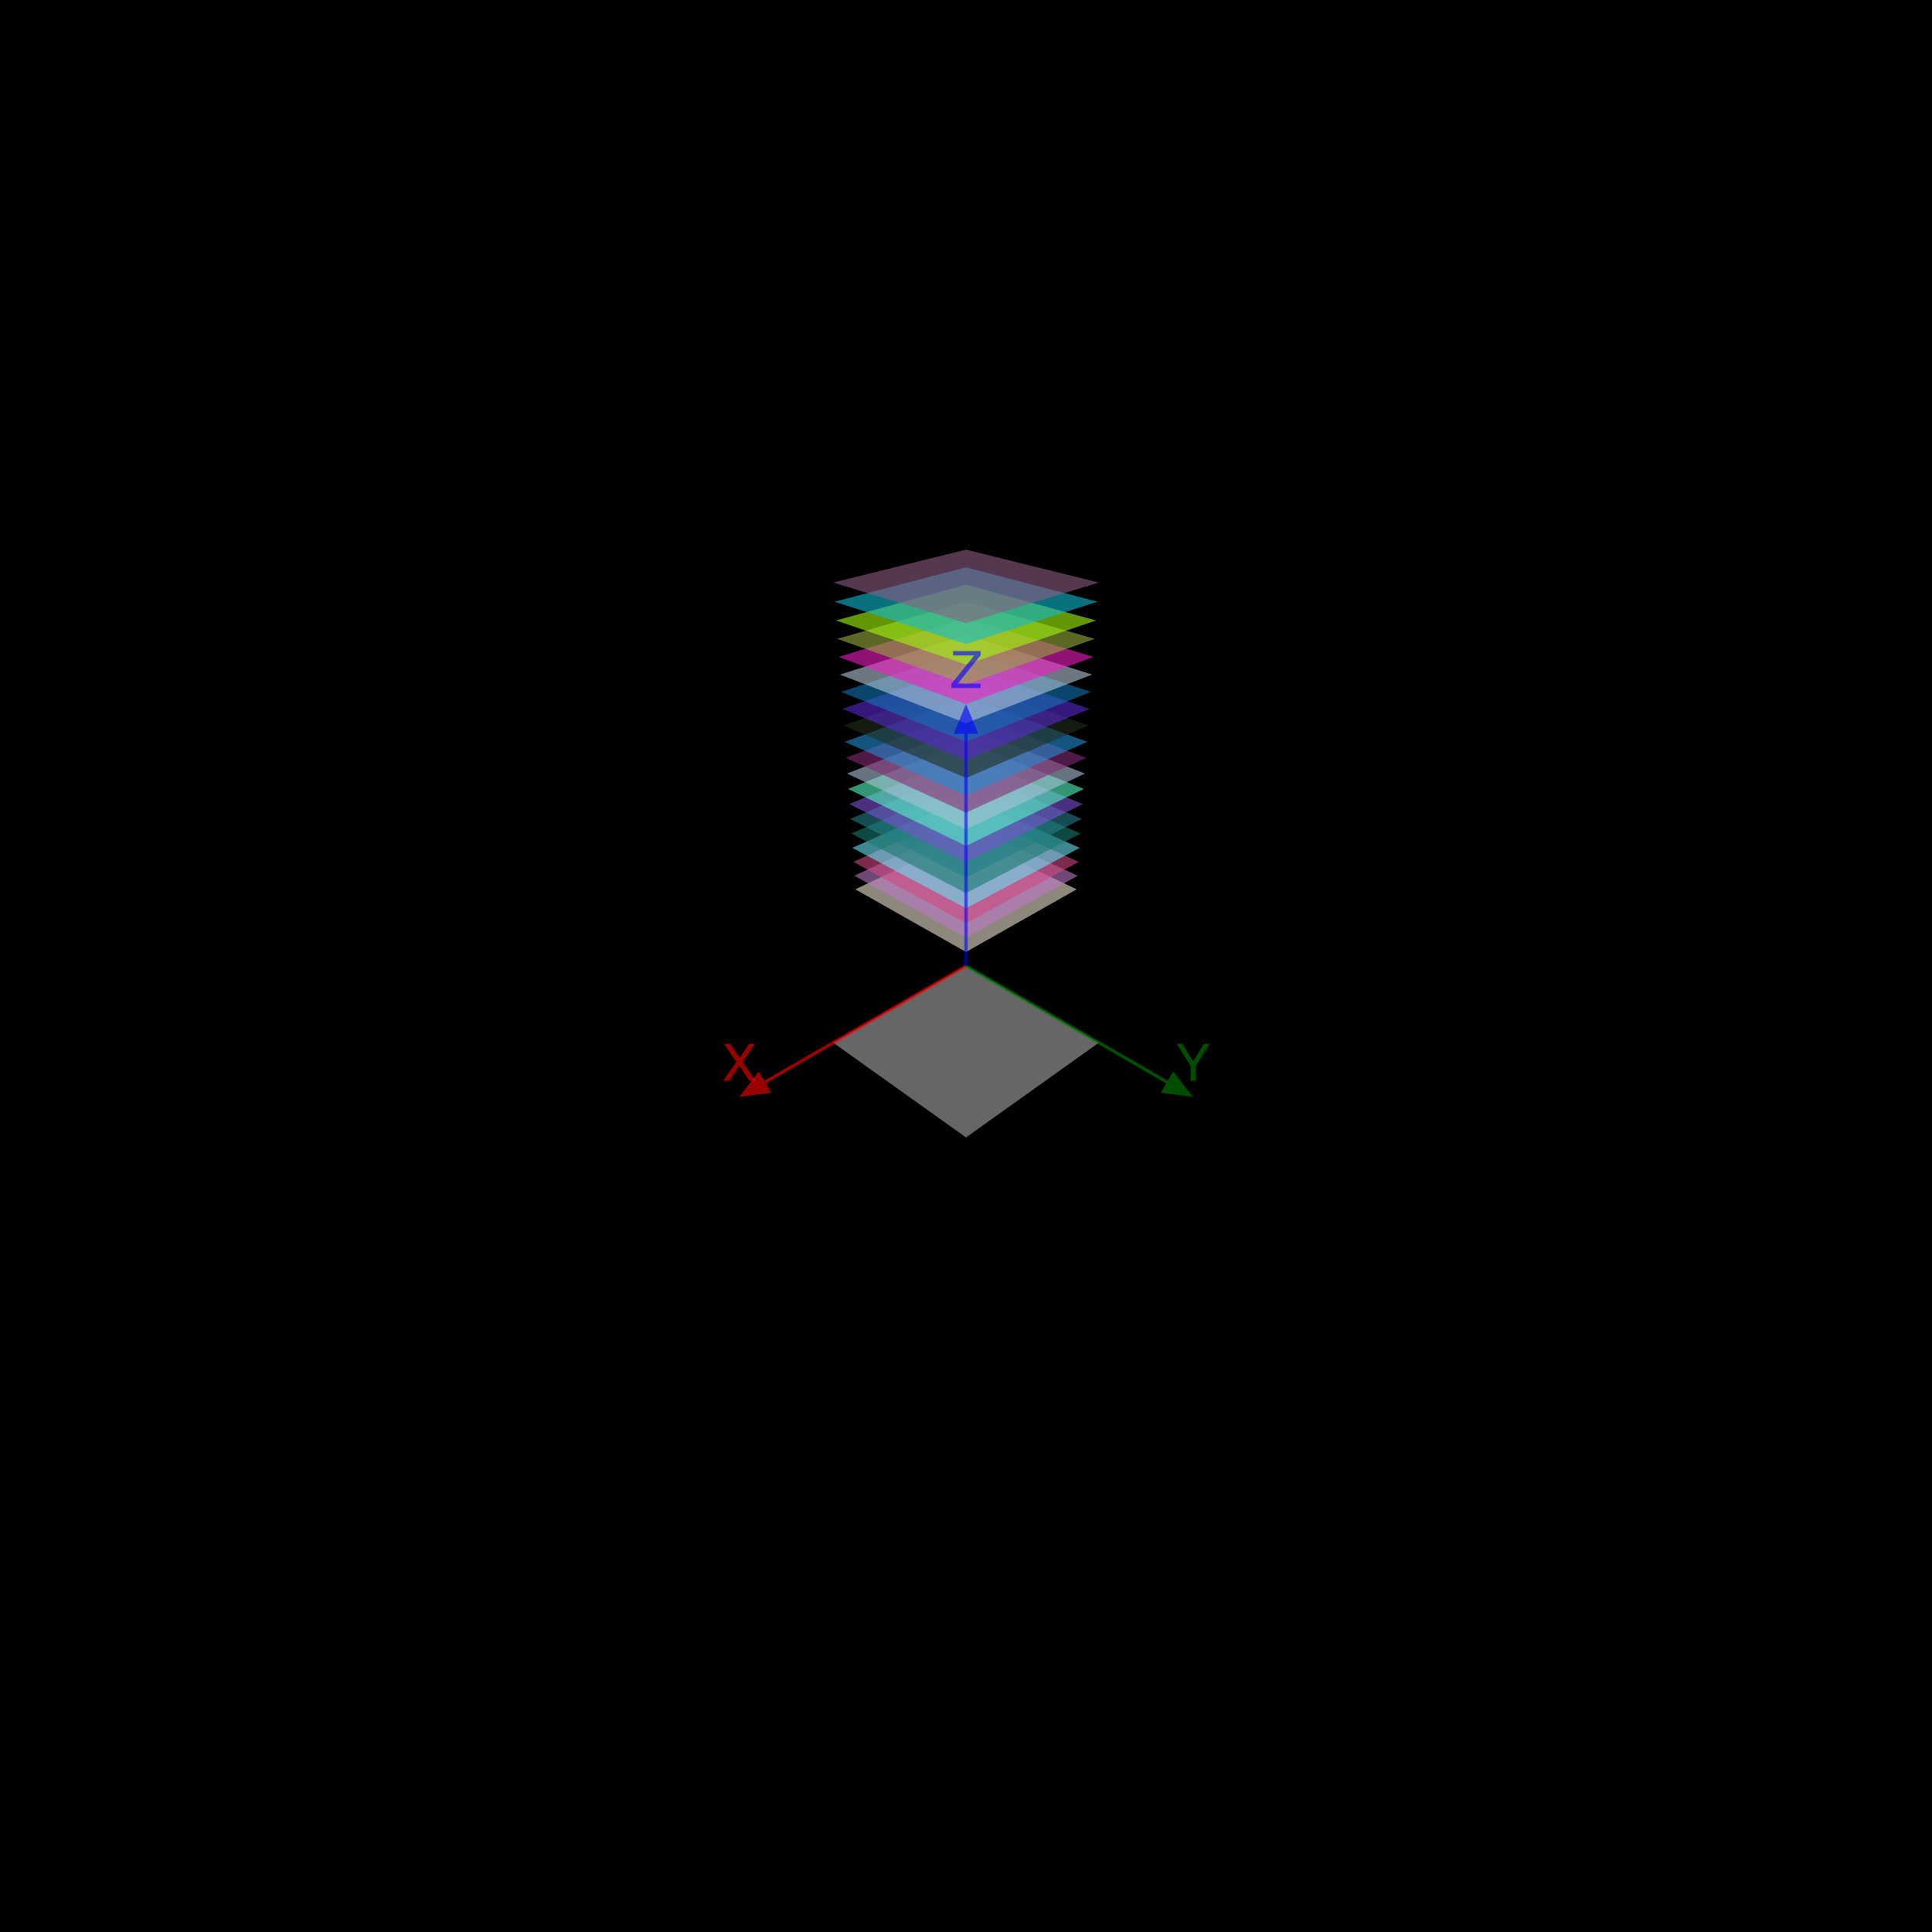
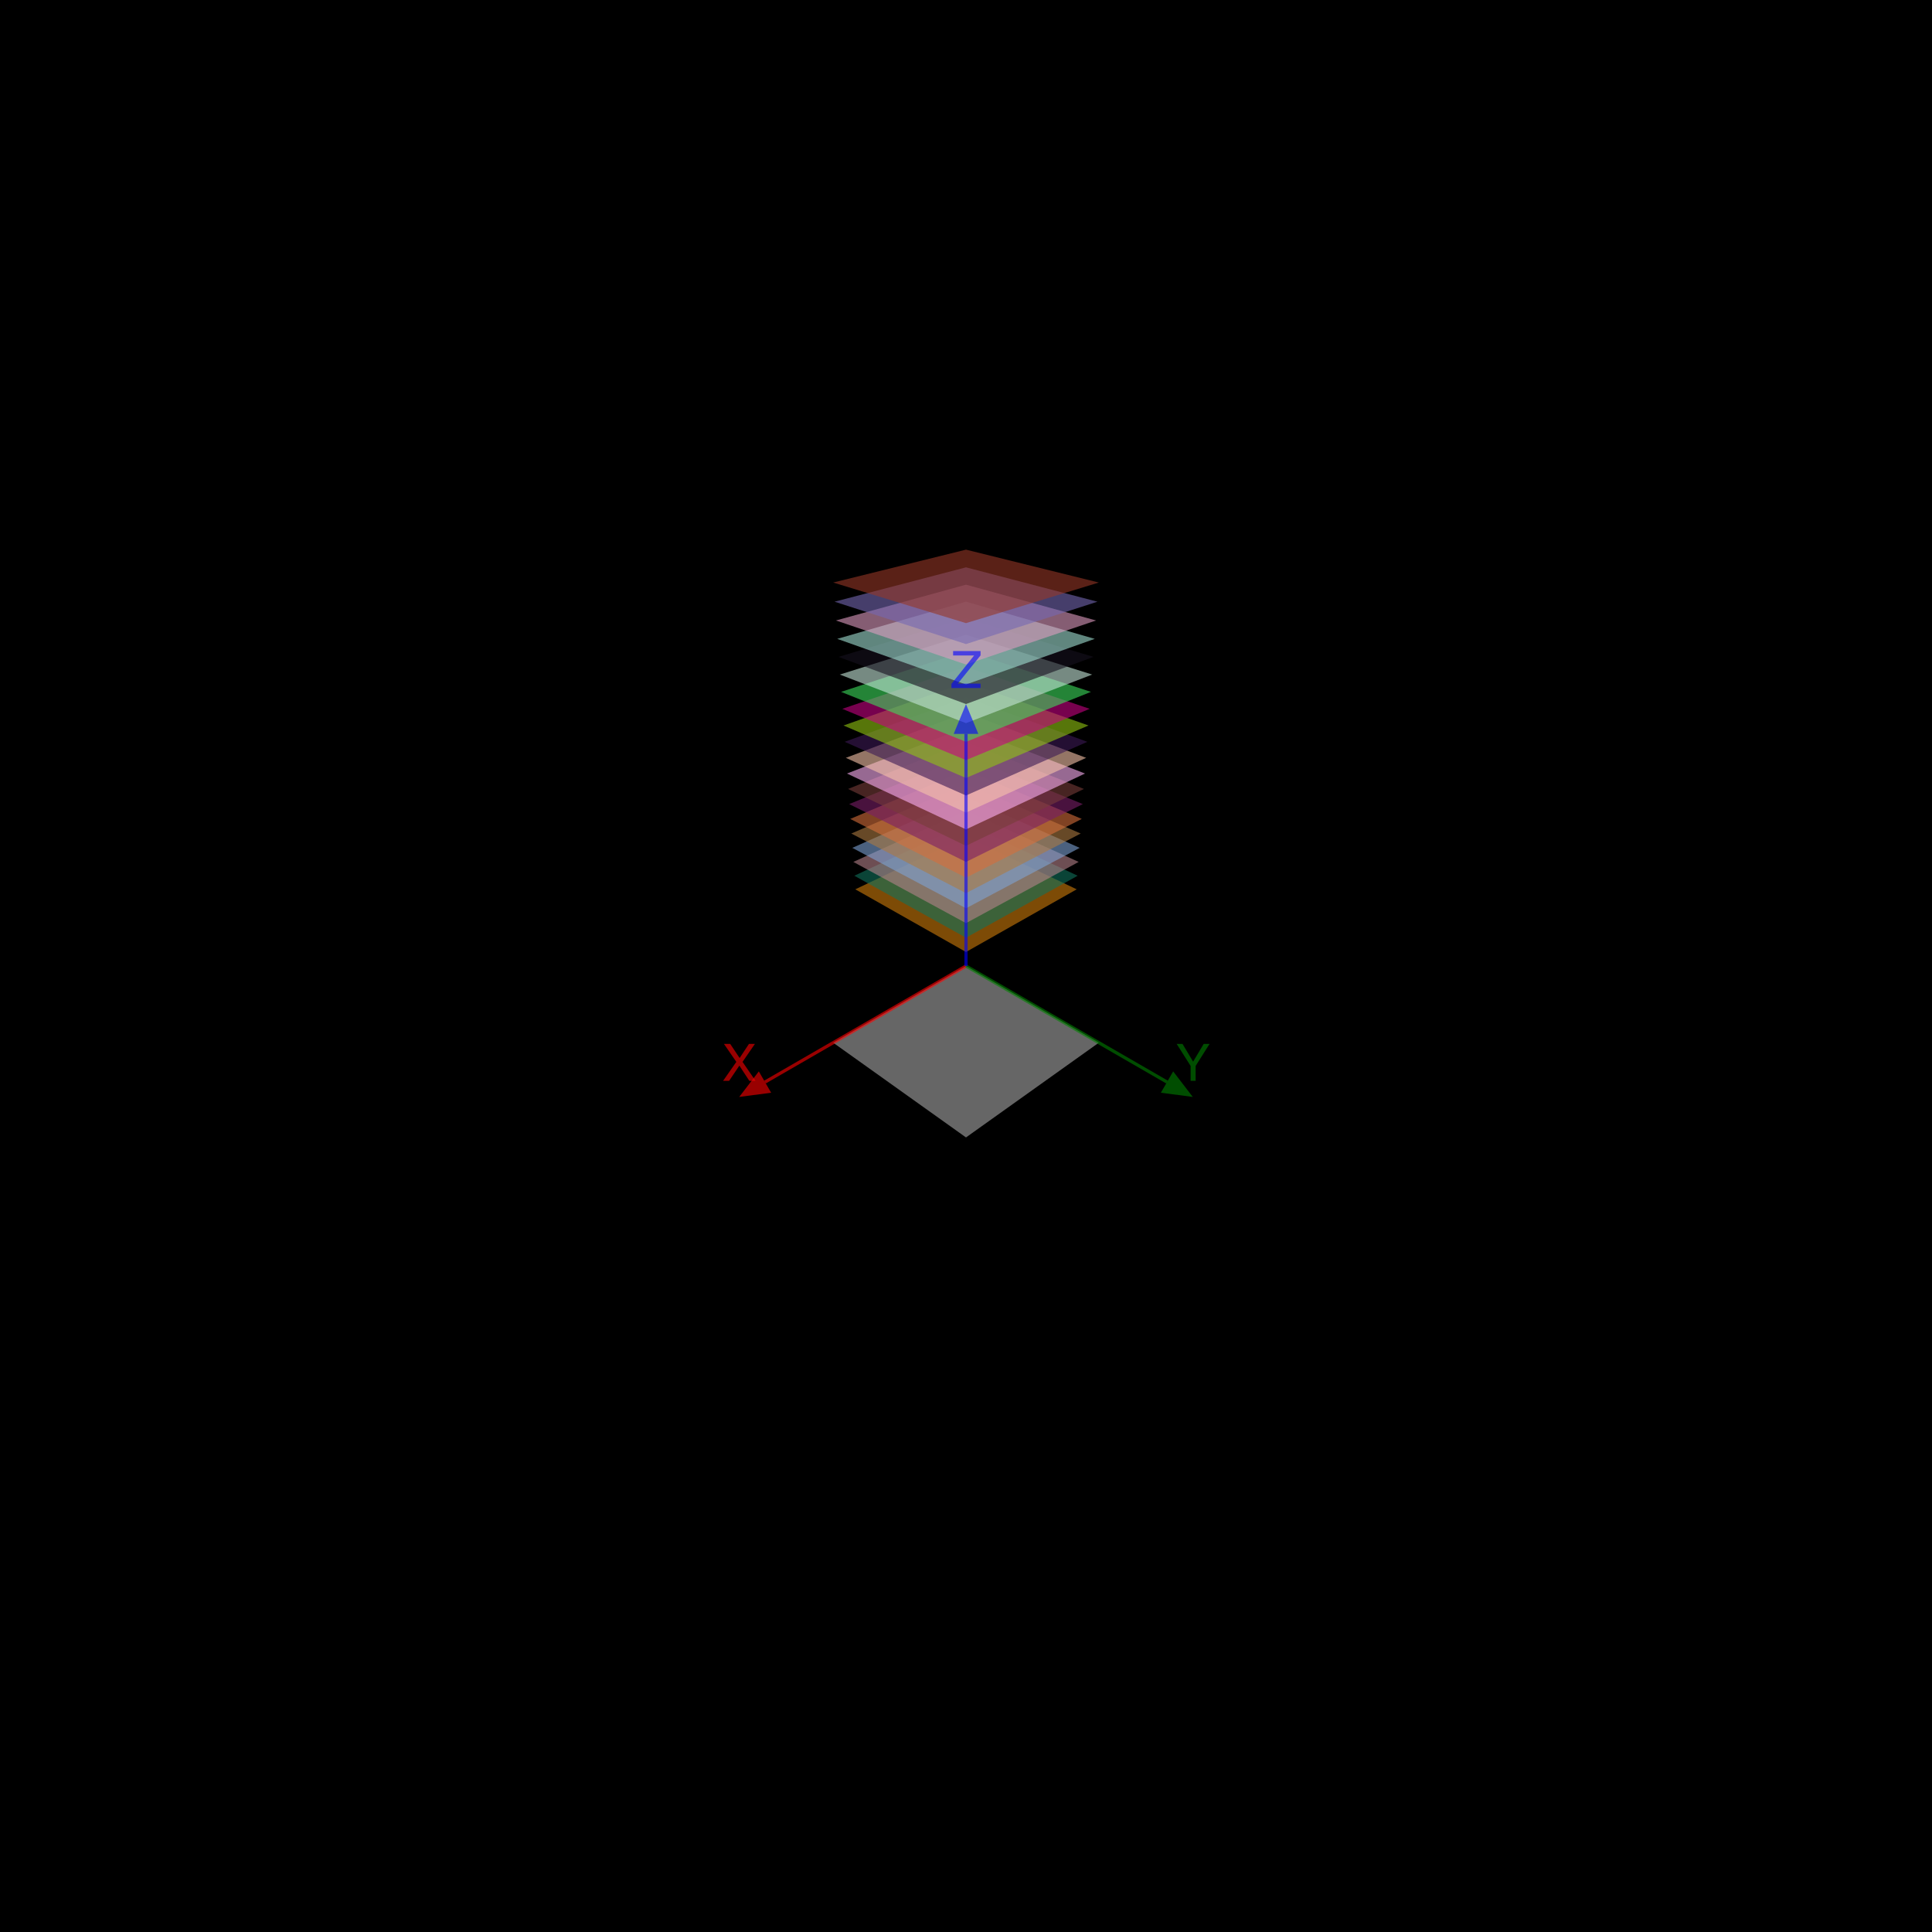
<svg xmlns="http://www.w3.org/2000/svg" xmlns:xlink="http://www.w3.org/1999/xlink" width="600pt" height="600pt" viewBox="0 0 600 600" version="1.1">
  <defs>
    <g>
      <symbol overflow="visible" id="glyph0-0">
        <path style="stroke:none;" d="M 0.516 0 L 0.516 -11.477 L 9.625 -11.477 L 9.625 0 Z M 8.188 -1.438 L 8.188 -10.039 L 1.953 -10.039 L 1.953 -1.438 Z M 8.188 -1.438 " />
      </symbol>
      <symbol overflow="visible" id="glyph0-1">
        <path style="stroke:none;" d="M 2.203 0 L 0.328 0 L 4.438 -5.883 L 0.586 -11.477 L 2.531 -11.477 L 5.461 -7.086 L 8.367 -11.477 L 10.219 -11.477 L 6.367 -5.883 L 10.406 0 L 8.477 0 L 5.383 -4.719 Z M 2.203 0 " />
      </symbol>
      <symbol overflow="visible" id="glyph0-2">
        <path style="stroke:none;" d="M 0.328 -11.477 L 2.141 -11.477 L 5.438 -5.961 L 8.734 -11.477 L 10.555 -11.477 L 6.219 -4.625 L 6.219 0 L 4.664 0 L 4.664 -4.625 Z M 0.328 -11.477 " />
      </symbol>
      <symbol overflow="visible" id="glyph0-3">
        <path style="stroke:none;" d="M 0.367 -1.289 L 7.406 -10.109 L 0.883 -10.109 L 0.883 -11.477 L 9.406 -11.477 L 9.406 -10.141 L 2.328 -1.367 L 9.406 -1.367 L 9.406 0 L 0.367 0 Z M 0.367 -1.289 " />
      </symbol>
    </g>
  </defs>
  <g id="surface119">
    <rect x="0" y="0" width="600" height="600" style="fill:rgb(0%,0%,0%);fill-opacity:1;stroke:none;" />
    <path style=" stroke:none;fill-rule:nonzero;fill:rgb(40%,40%,40%);fill-opacity:1;" d="M 300 300 L 258.746 323.816 L 300 353.242 L 341.254 323.816 Z M 300 300 " />
-     <path style=" stroke:none;fill-rule:nonzero;fill:rgb(93.113%,88.049%,81.039%);fill-opacity:0.6;" d="M 300 259.855 L 265.621 276.184 L 300 295.648 L 334.379 276.184 Z M 300 259.855 " />
-     <path style=" stroke:none;fill-rule:nonzero;fill:rgb(73.337%,47.624%,76.738%);fill-opacity:0.6;" d="M 300 255.848 L 265.316 271.965 L 300 291.211 L 334.684 271.965 Z M 300 255.848 " />
-     <path style=" stroke:none;fill-rule:nonzero;fill:rgb(80.833%,28.104%,51.26%);fill-opacity:0.6;" d="M 300 251.777 L 265.008 267.676 L 300 286.691 L 334.992 267.676 Z M 300 251.777 " />
-     <path style=" stroke:none;fill-rule:nonzero;fill:rgb(40.178%,88.701%,95.283%);fill-opacity:0.6;" d="M 300 247.641 L 264.691 263.309 L 300 282.078 L 335.309 263.309 Z M 300 247.641 " />
-     <path style=" stroke:none;fill-rule:nonzero;fill:rgb(9.377%,47.828%,42.171%);fill-opacity:0.6;" d="M 300 243.43 L 264.371 258.859 L 300 277.371 L 335.629 258.859 Z M 300 243.43 " />
-     <path style=" stroke:none;fill-rule:nonzero;fill:rgb(14.572%,49.744%,53.074%);fill-opacity:0.6;" d="M 300 239.152 L 264.043 254.328 L 300 272.574 L 335.957 254.328 Z M 300 239.152 " />
-     <path style=" stroke:none;fill-rule:nonzero;fill:rgb(48.447%,31.752%,82.279%);fill-opacity:0.6;" d="M 300 234.801 L 263.711 249.719 L 300 267.676 L 336.289 249.719 Z M 300 234.801 " />
-     <path style=" stroke:none;fill-rule:nonzero;fill:rgb(33.01%,98.091%,76.378%);fill-opacity:0.6;" d="M 300 230.379 L 263.371 245.016 L 300 262.676 L 336.629 245.016 Z M 300 230.379 " />
-     <path style=" stroke:none;fill-rule:nonzero;fill:rgb(66.283%,75.569%,82.344%);fill-opacity:0.6;" d="M 300 225.875 L 263.027 240.23 L 300 257.574 L 336.973 240.23 Z M 300 225.875 " />
-     <path style=" stroke:none;fill-rule:nonzero;fill:rgb(52.859%,17.302%,46.001%);fill-opacity:0.6;" d="M 300 221.297 L 262.676 235.352 L 300 252.363 L 337.324 235.352 Z M 300 221.297 " />
-     <path style=" stroke:none;fill-rule:nonzero;fill:rgb(13.24%,55.569%,82.56%);fill-opacity:0.6;" d="M 300 216.637 L 262.316 230.379 L 300 247.043 L 337.684 230.379 Z M 300 216.637 " />
-     <path style=" stroke:none;fill-rule:nonzero;fill:rgb(13.262%,18.873%,11.513%);fill-opacity:0.6;" d="M 300 211.895 L 261.949 225.309 L 300 241.605 L 338.051 225.309 Z M 300 211.895 " />
-     <path style=" stroke:none;fill-rule:nonzero;fill:rgb(34.964%,15.668%,79.536%);fill-opacity:0.6;" d="M 300 207.066 L 261.578 220.137 L 300 236.055 L 338.422 220.137 Z M 300 207.066 " />
-     <path style=" stroke:none;fill-rule:nonzero;fill:rgb(6.667%,45.626%,70.701%);fill-opacity:0.6;" d="M 300 202.152 L 261.195 214.867 L 300 230.379 L 338.805 214.867 Z M 300 202.152 " />
-     <path style=" stroke:none;fill-rule:nonzero;fill:rgb(70.45%,78.151%,84.549%);fill-opacity:0.6;" d="M 300 197.148 L 260.809 209.492 L 300 224.574 L 339.191 209.492 Z M 300 197.148 " />
-     <path style=" stroke:none;fill-rule:nonzero;fill:rgb(95.871%,11.566%,75.849%);fill-opacity:0.6;" d="M 300 192.051 L 260.414 204.004 L 300 218.645 L 339.586 204.004 Z M 300 192.051 " />
-     <path style=" stroke:none;fill-rule:nonzero;fill:rgb(58.704%,66.935%,24.488%);fill-opacity:0.6;" d="M 300 186.863 L 260.008 198.406 L 300 212.574 L 339.992 198.406 Z M 300 186.863 " />
-     <path style=" stroke:none;fill-rule:nonzero;fill:rgb(63.945%,97.949%,3.619%);fill-opacity:0.6;" d="M 300 181.574 L 259.598 192.695 L 300 206.371 L 340.402 192.695 Z M 300 181.574 " />
-     <path style=" stroke:none;fill-rule:nonzero;fill:rgb(6.185%,72.762%,82.288%);fill-opacity:0.6;" d="M 300 176.191 L 259.176 186.863 L 300 200.02 L 340.824 186.863 Z M 300 176.191 " />
-     <path style=" stroke:none;fill-rule:nonzero;fill:rgb(56.298%,36.063%,51.98%);fill-opacity:0.6;" d="M 300 170.699 L 258.746 180.91 L 300 193.52 L 341.254 180.91 Z M 300 170.699 " />
+     <path style=" stroke:none;fill-rule:nonzero;fill:rgb(82.106%,49.565%,3.87%);fill-opacity:0.6;" d="M 300 259.855 L 265.621 276.184 L 300 295.648 L 334.379 276.184 Z M 300 259.855 " />
+     <path style=" stroke:none;fill-rule:nonzero;fill:rgb(6.742%,44.424%,35.908%);fill-opacity:0.6;" d="M 300 255.848 L 265.316 271.965 L 300 291.211 L 334.684 271.965 Z M 300 255.848 " />
+     <path style=" stroke:none;fill-rule:nonzero;fill:rgb(71.076%,51.432%,54.402%);fill-opacity:0.6;" d="M 300 251.777 L 265.008 267.676 L 300 286.691 L 334.992 267.676 Z M 300 251.777 " />
+     <path style=" stroke:none;fill-rule:nonzero;fill:rgb(48.916%,63.481%,82.757%);fill-opacity:0.6;" d="M 300 247.641 L 264.691 263.309 L 300 282.078 L 335.309 263.309 Z M 300 247.641 " />
+     <path style=" stroke:none;fill-rule:nonzero;fill:rgb(67.41%,47.875%,25.32%);fill-opacity:0.6;" d="M 300 243.43 L 264.371 258.859 L 300 277.371 L 335.629 258.859 Z M 300 243.43 " />
+     <path style=" stroke:none;fill-rule:nonzero;fill:rgb(83.954%,43.543%,23.328%);fill-opacity:0.6;" d="M 300 239.152 L 264.043 254.328 L 300 272.574 L 335.957 254.328 Z M 300 239.152 " />
+     <path style=" stroke:none;fill-rule:nonzero;fill:rgb(47.928%,12.016%,40.55%);fill-opacity:0.6;" d="M 300 234.801 L 263.711 249.719 L 300 267.676 L 336.289 249.719 Z M 300 234.801 " />
+     <path style=" stroke:none;fill-rule:nonzero;fill:rgb(46.104%,24.008%,22.341%);fill-opacity:0.6;" d="M 300 230.379 L 263.371 245.016 L 300 262.676 L 336.629 245.016 Z M 300 230.379 " />
+     <path style=" stroke:none;fill-rule:nonzero;fill:rgb(98.526%,68.598%,95.711%);fill-opacity:0.6;" d="M 300 225.875 L 263.027 240.23 L 300 257.574 L 336.973 240.23 Z M 300 225.875 " />
+     <path style=" stroke:none;fill-rule:nonzero;fill:rgb(96.276%,76.539%,66.161%);fill-opacity:0.6;" d="M 300 221.297 L 262.676 235.352 L 300 252.363 L 337.324 235.352 Z M 300 221.297 " />
+     <path style=" stroke:none;fill-rule:nonzero;fill:rgb(23.766%,9.999%,33.87%);fill-opacity:0.6;" d="M 300 216.637 L 262.316 230.379 L 300 247.043 L 337.684 230.379 Z M 300 216.637 " />
+     <path style=" stroke:none;fill-rule:nonzero;fill:rgb(56.811%,76.716%,6.636%);fill-opacity:0.6;" d="M 300 211.895 L 261.949 225.309 L 300 241.605 L 338.051 225.309 Z M 300 211.895 " />
+     <path style=" stroke:none;fill-rule:nonzero;fill:rgb(78.201%,0.996%,51.175%);fill-opacity:0.6;" d="M 300 207.066 L 261.578 220.137 L 300 236.055 L 338.422 220.137 Z M 300 207.066 " />
+     <path style=" stroke:none;fill-rule:nonzero;fill:rgb(24.015%,86.439%,36.07%);fill-opacity:0.6;" d="M 300 202.152 L 261.195 214.867 L 300 230.379 L 338.805 214.867 Z M 300 202.152 " />
+     <path style=" stroke:none;fill-rule:nonzero;fill:rgb(76.807%,90.071%,84.607%);fill-opacity:0.6;" d="M 300 197.148 L 260.809 209.492 L 300 224.574 L 339.191 209.492 Z M 300 197.148 " />
+     <path style=" stroke:none;fill-rule:nonzero;fill:rgb(8.897%,7.104%,11.753%);fill-opacity:0.6;" d="M 300 192.051 L 260.414 204.004 L 300 218.645 L 339.586 204.004 Z M 300 192.051 " />
+     <path style=" stroke:none;fill-rule:nonzero;fill:rgb(62.677%,87.757%,82.447%);fill-opacity:0.6;" d="M 300 186.863 L 260.008 198.406 L 300 212.574 L 339.992 198.406 Z M 300 186.863 " />
+     <path style=" stroke:none;fill-rule:nonzero;fill:rgb(86.804%,61.059%,75.05%);fill-opacity:0.6;" d="M 300 181.574 L 259.598 192.695 L 300 206.371 L 340.402 192.695 Z M 300 181.574 " />
+     <path style=" stroke:none;fill-rule:nonzero;fill:rgb(45.95%,40.831%,69.822%);fill-opacity:0.6;" d="M 300 176.191 L 259.176 186.863 L 300 200.02 L 340.824 186.863 Z M 300 176.191 " />
+     <path style=" stroke:none;fill-rule:nonzero;fill:rgb(58.914%,21.908%,15.263%);fill-opacity:0.6;" d="M 300 170.699 L 258.746 180.91 L 300 193.52 L 341.254 180.91 Z M 300 170.699 " />
    <path style="fill:none;stroke-width:1;stroke-linecap:butt;stroke-linejoin:miter;stroke:rgb(100%,0%,0%);stroke-opacity:0.6;stroke-miterlimit:10;" d="M 300 300 L 237.57 336.043 " />
    <path style=" stroke:none;fill-rule:nonzero;fill:rgb(100%,0%,0%);fill-opacity:0.6;" d="M 239.484 339.355 L 229.57 340.664 L 235.66 332.73 " />
    <g style="fill:rgb(100%,0%,0%);fill-opacity:0.6;">
      <use xlink:href="#glyph0-1" x="224.235" y="335.662" />
    </g>
    <path style="fill:none;stroke-width:1;stroke-linecap:butt;stroke-linejoin:miter;stroke:rgb(0%,50.196%,0%);stroke-opacity:0.6;stroke-miterlimit:10;" d="M 300 300 L 362.43 336.043 " />
    <path style=" stroke:none;fill-rule:nonzero;fill:rgb(0%,50.196%,0%);fill-opacity:0.6;" d="M 364.34 332.73 L 370.43 340.664 L 360.516 339.355 " />
    <g style="fill:rgb(0%,50.196%,0%);fill-opacity:0.6;">
      <use xlink:href="#glyph0-2" x="365.093" y="335.662" />
    </g>
    <path style="fill:none;stroke-width:1;stroke-linecap:butt;stroke-linejoin:miter;stroke:rgb(0%,0%,100%);stroke-opacity:0.6;stroke-miterlimit:10;" d="M 300 300 L 300 227.914 " />
    <path style=" stroke:none;fill-rule:nonzero;fill:rgb(0%,0%,100%);fill-opacity:0.6;" d="M 296.172 227.914 L 300 218.676 L 303.828 227.914 " />
    <g style="fill:rgb(0%,0%,100%);fill-opacity:0.6;">
      <use xlink:href="#glyph0-3" x="295.113" y="213.676" />
    </g>
  </g>
</svg>
